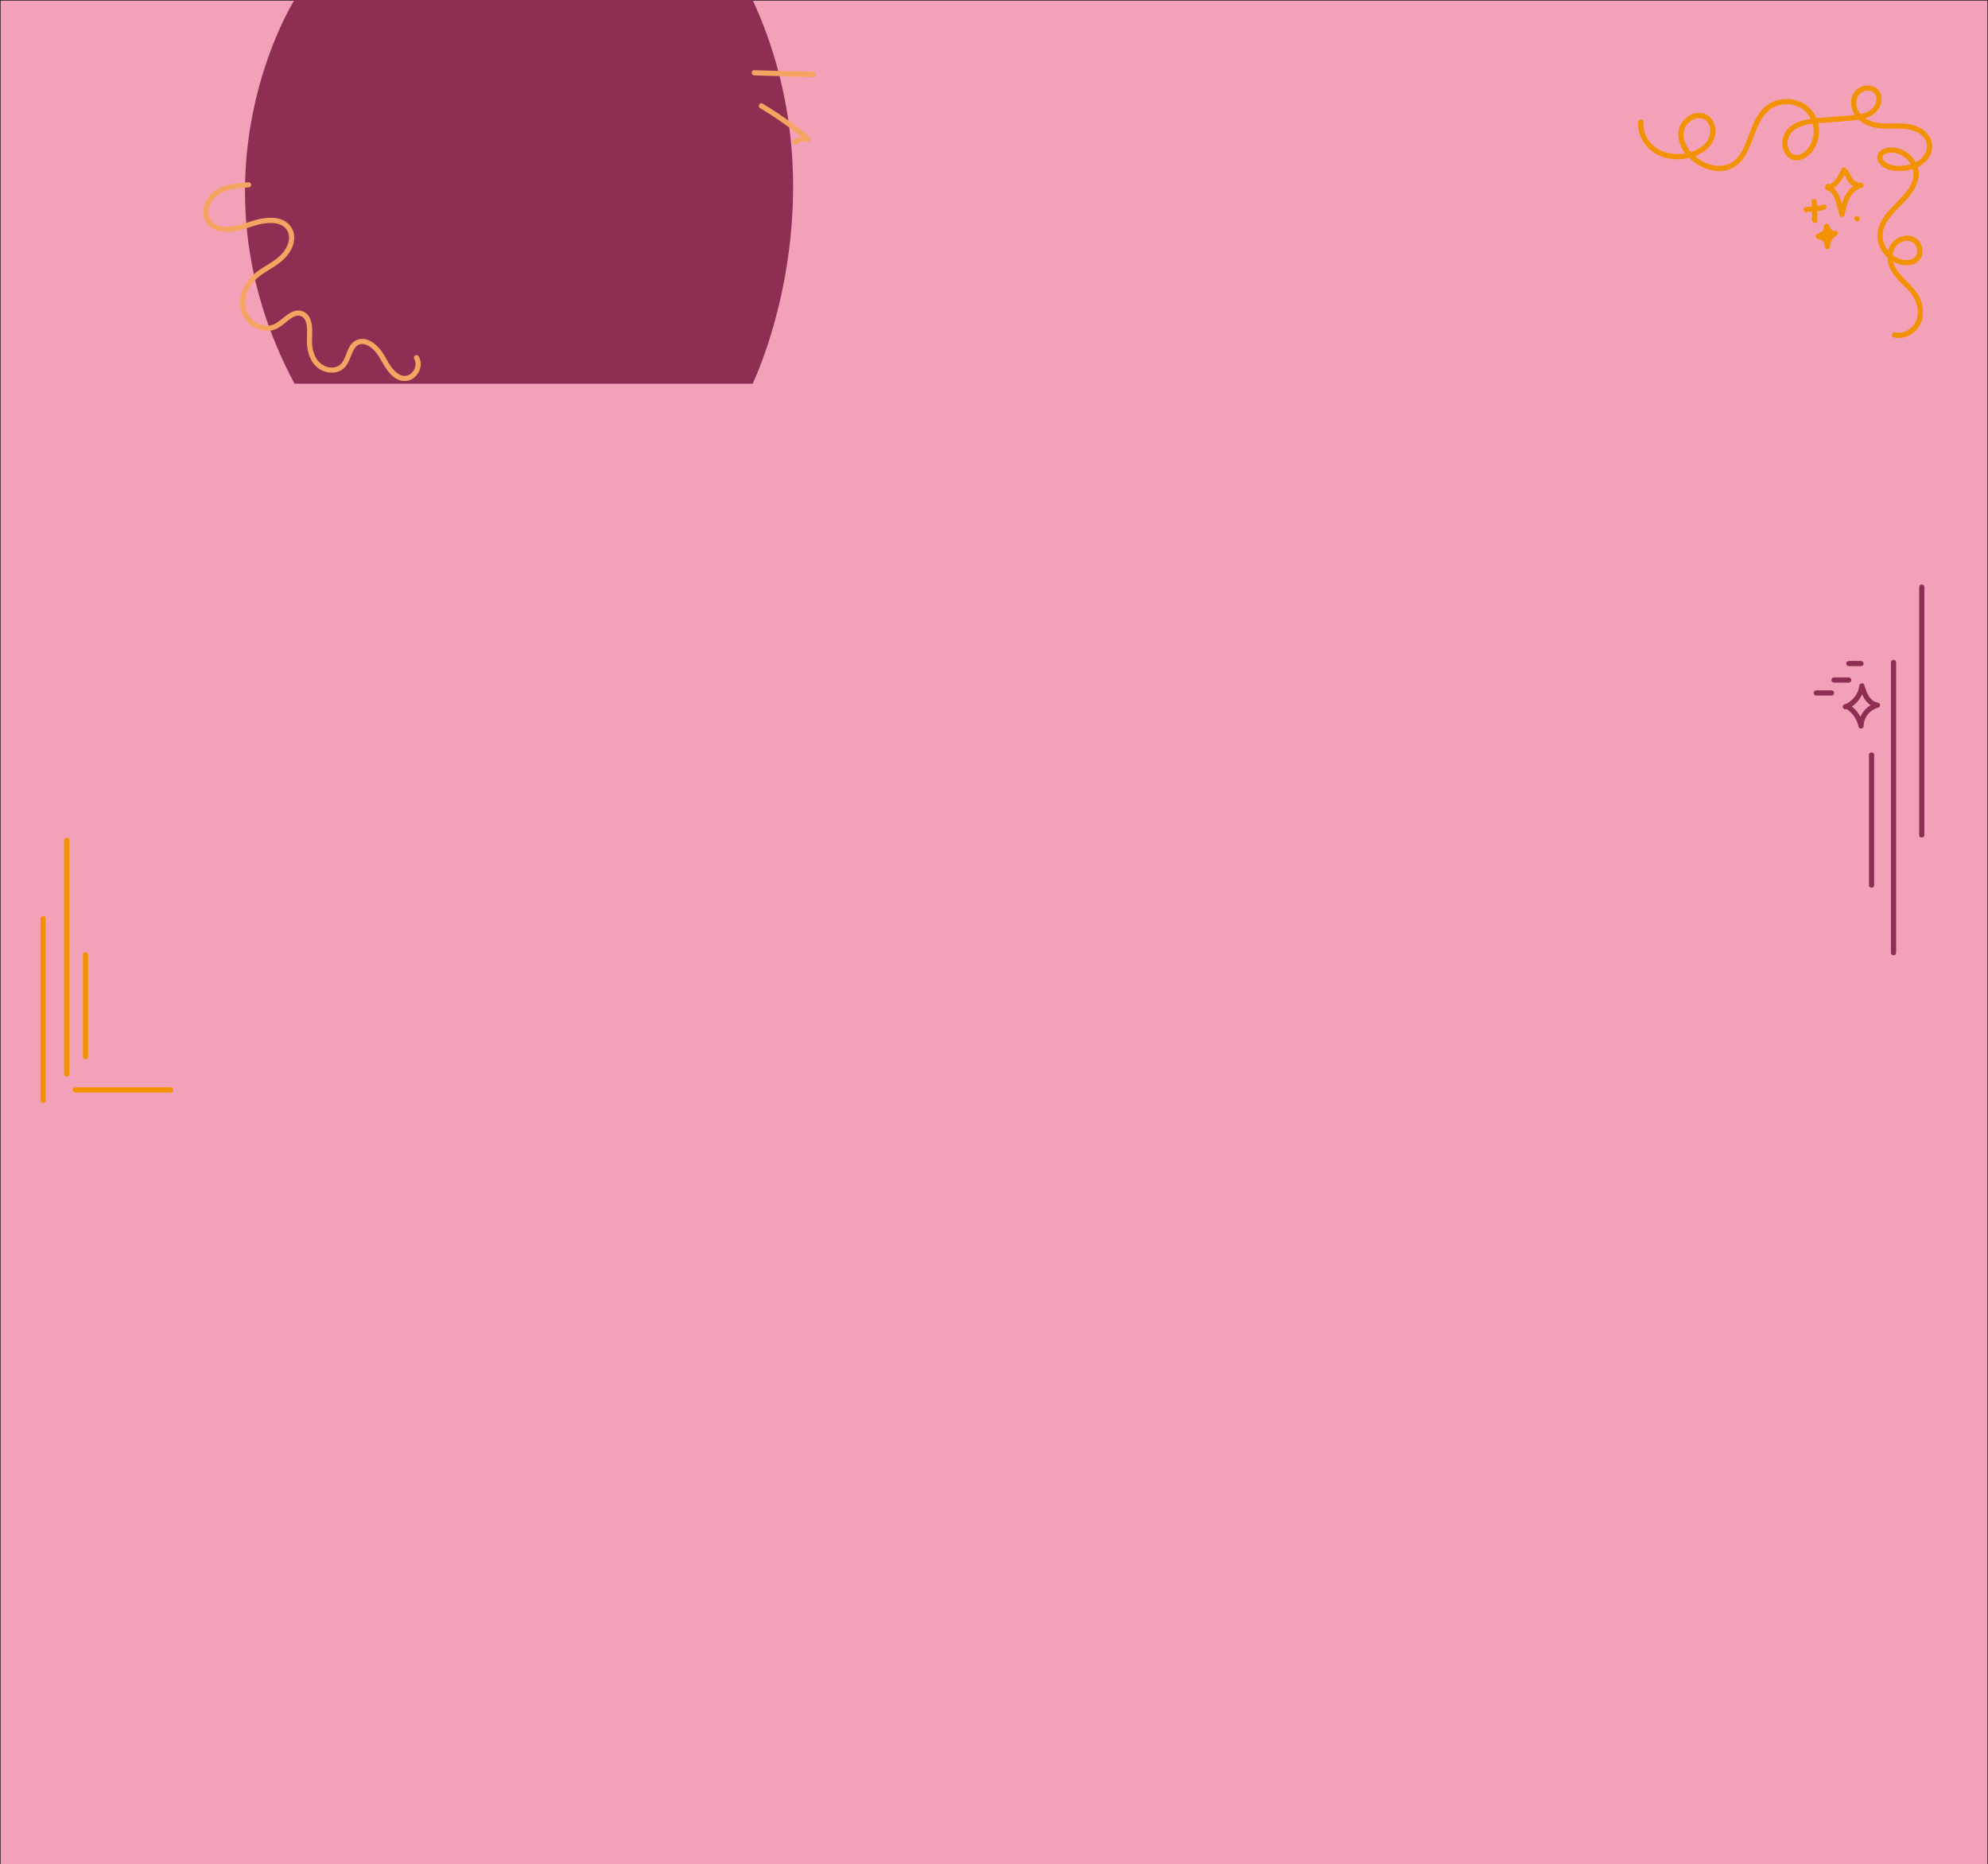
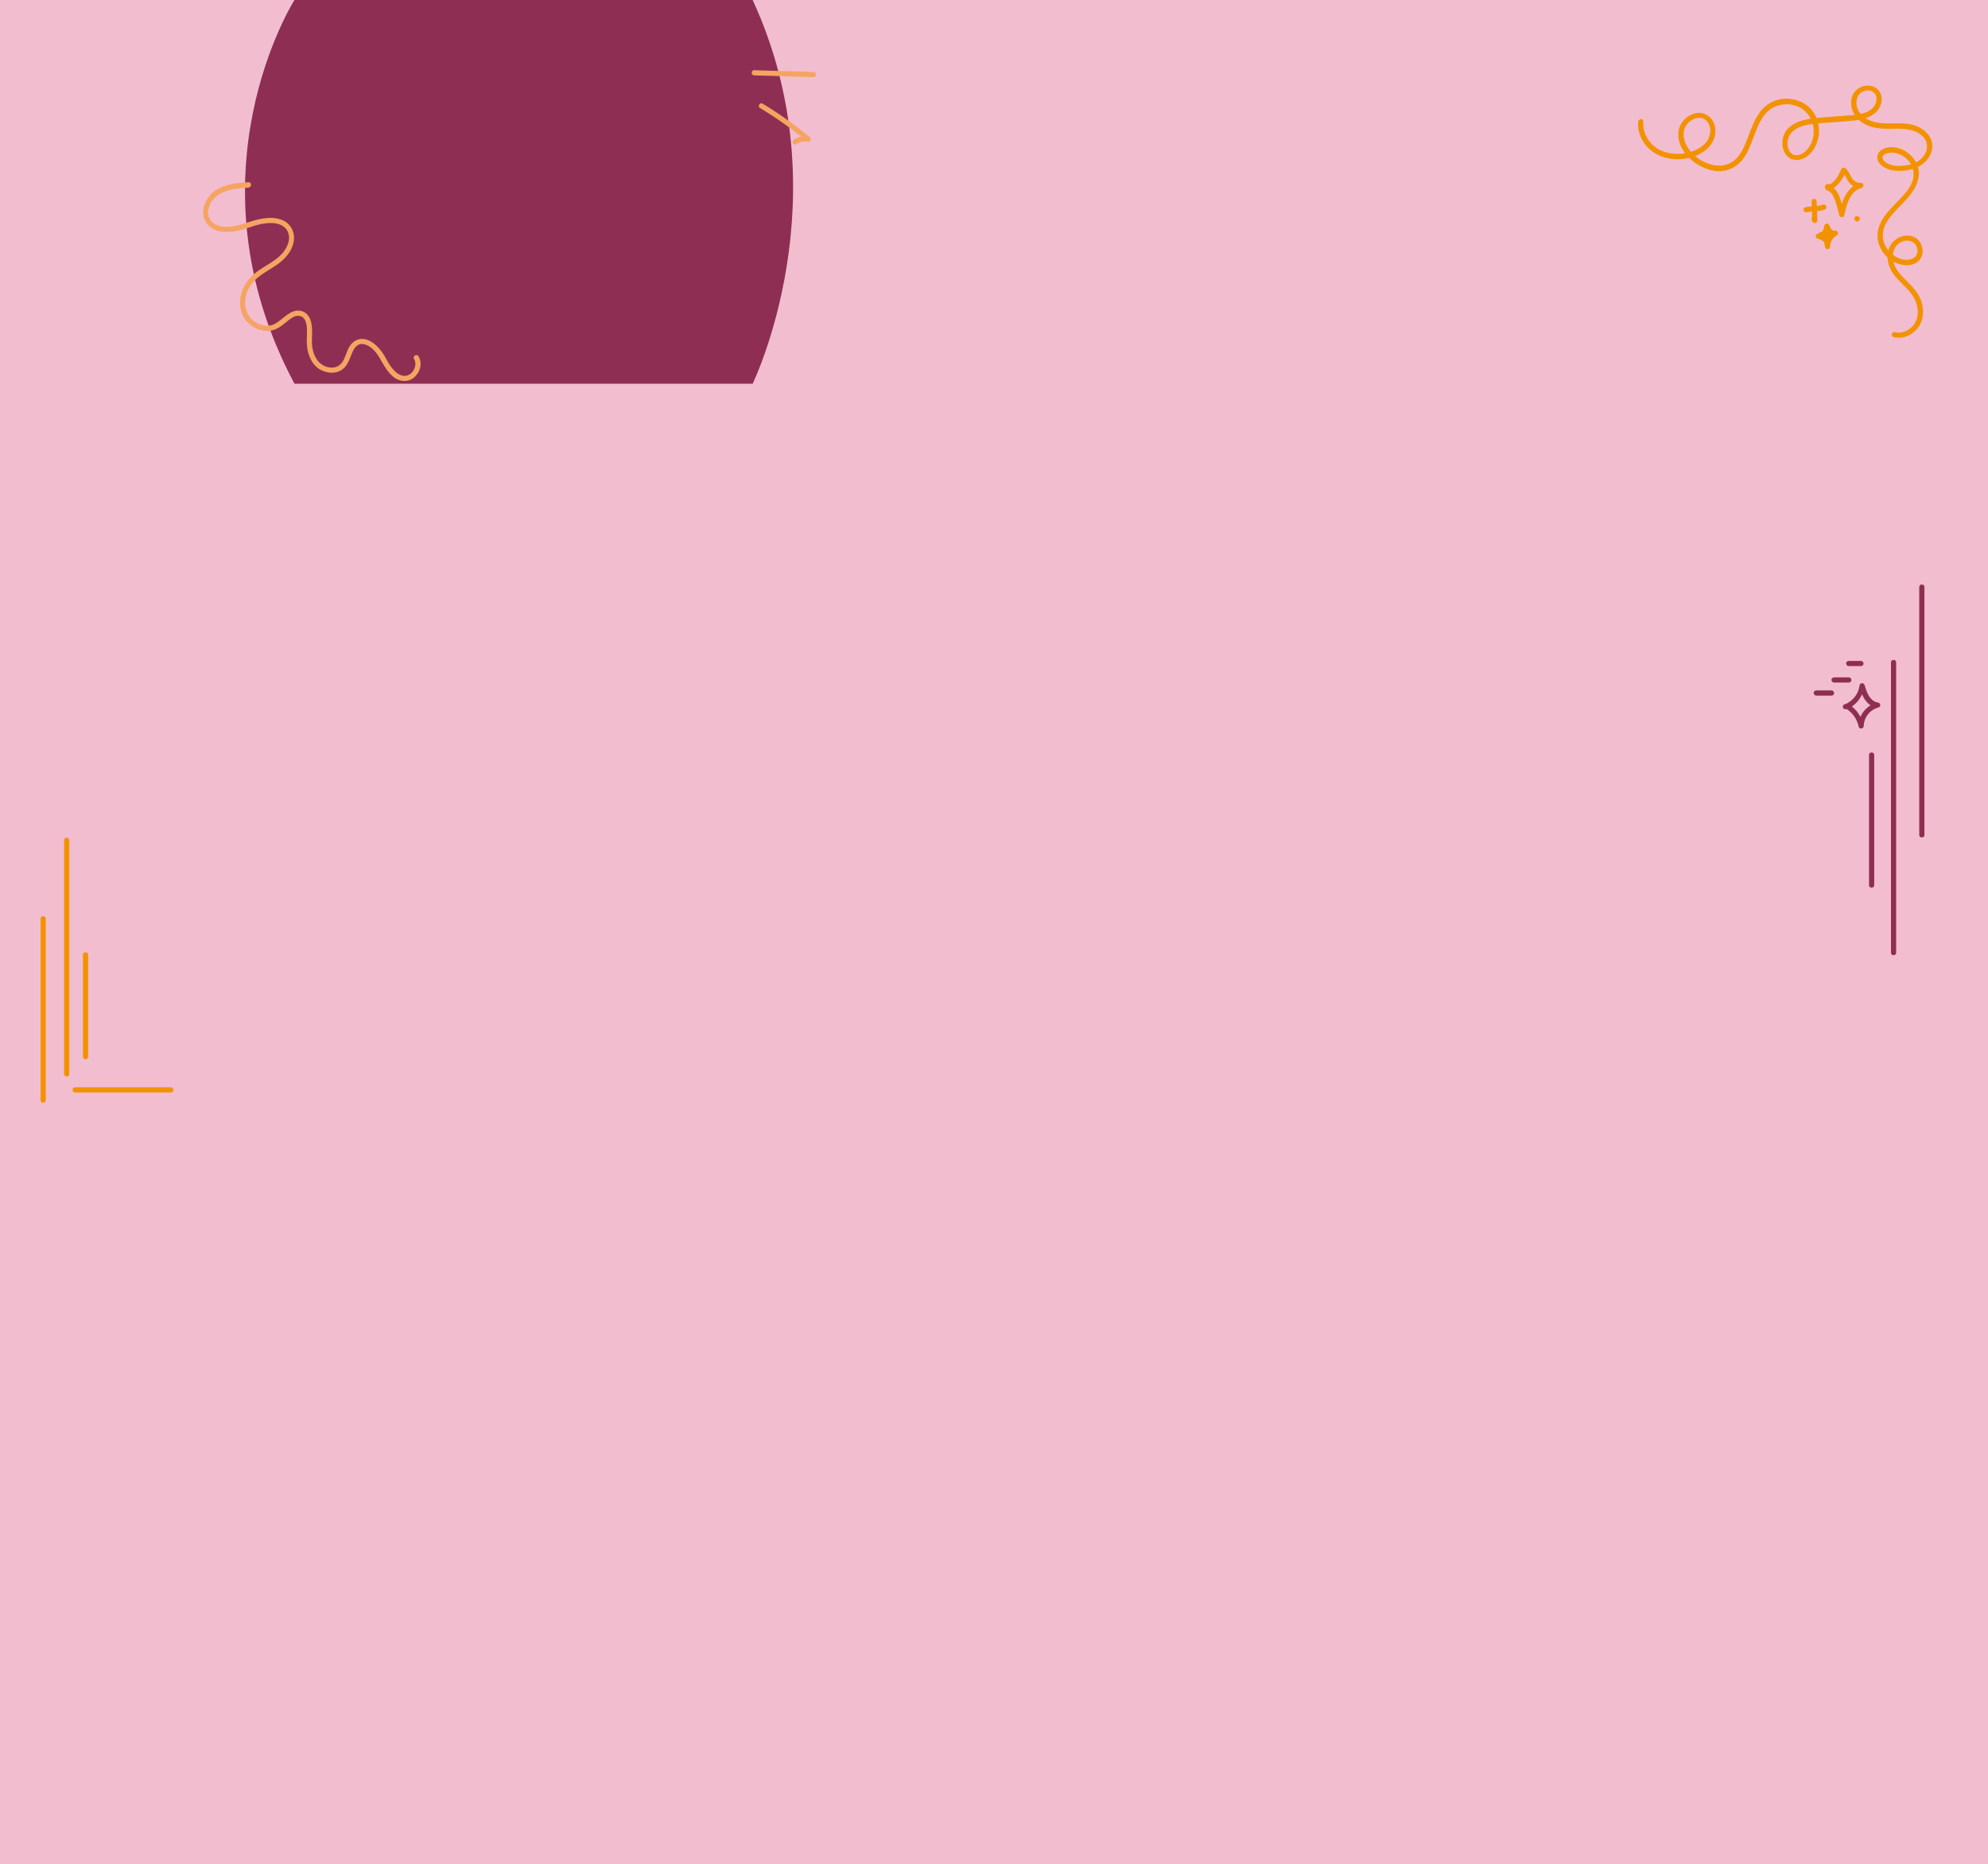
- <svg xmlns="http://www.w3.org/2000/svg" id="Capa_1" data-name="Capa 1" viewBox="0 0 1920 1800">
-   <defs>
-     <style>
-       .cls-1 {
-         fill: #f39200;
-       }
- 
-       .cls-2 {
-         fill: #8e2e53;
-       }
- 
-       .cls-3 {
-         fill: #8f2e53;
-       }
- 
-       .cls-4 {
-         fill: #f5a461;
-       }
- 
-       .cls-5 {
-         fill: #f2a1b8;
-         stroke: #010101;
-         stroke-miterlimit: 10;
-       }
-     </style>
-   </defs>
-   <rect class="cls-5" width="1920" height="1863.61" />
-   <path class="cls-2" d="m284.41,0s-107.5,168.96,0,370.56h442.49s87.92-180.27,0-370.56h-442.49Z" />
-   <path class="cls-4" d="m240.13,176.02c-10.35.69-21.26,1.5-30.41,6.9-7.64,4.51-13.52,13.04-13.46,22.11.05,8.6,6.07,15.6,14.19,17.87,7.94,2.22,16.69.74,24.47-1.45,3.91-1.1,7.69-2.61,11.59-3.73,3.89-1.11,7.87-1.97,11.91-2.26,3.78-.27,7.41-.14,10.97.99,3.08.98,5.88,2.88,7.65,5.65,4.86,7.61.66,17.05-4.82,23.08-6.77,7.44-16.45,11.42-24.35,17.46-7.84,5.99-13.8,14.18-15.47,24.07-1.55,9.13.66,18.71,7.49,25.24,6.05,5.78,14.91,8.91,23.19,6.97,4.34-1.01,7.95-3.61,11.39-6.32,3.15-2.48,6.26-5.43,10.01-6.99,2.96-1.24,6.38-.91,8.62,1.27,2.18,2.12,2.99,5.67,3.28,8.86.36,3.97.15,7.96.02,11.94-.15,4.81.33,9.72,1.8,14.32,1.47,4.58,3.92,8.99,7.51,12.25,3.38,3.07,7.67,4.92,12.18,5.49,4.23.53,8.81-.24,12.38-2.66,3.7-2.51,5.83-6.31,7.51-10.35,2.53-6.08,5.18-15.98,13.72-14.34,4.28.82,7.85,3.8,10.71,6.93,3.06,3.36,5.08,7.31,7.34,11.21,4.07,7.03,9.52,15.41,18.12,17.11,4.09.81,8.26.09,11.63-2.43,3.21-2.4,5.58-5.9,6.56-9.8.96-3.81.55-7.88-1.49-11.27-1.66-2.75-5.98-.24-4.32,2.52,3.22,5.34.02,13.38-5.72,15.68-7.28,2.92-13.77-3.93-17.57-9.63-2.38-3.57-4.23-7.43-6.52-11.04-2.57-4.05-5.81-7.7-9.7-10.53-3.45-2.52-7.8-4.31-12.14-3.8-4.43.53-8.04,3.15-10.46,6.82-3.98,6.04-4.42,15.52-11.33,19.28-6.85,3.73-15.8.27-20.1-5.74-2.64-3.68-4.1-8.02-4.77-12.47-.62-4.14-.29-8.31-.21-12.47.15-7.21-.08-16.31-6.69-20.83-3.32-2.27-7.72-2.62-11.45-1.24-4.02,1.49-7.35,4.27-10.65,6.92-3.01,2.42-6.16,5.07-9.92,6.2-3.51,1.05-7.18.85-10.69-.24-7.49-2.33-13.15-8.5-14.77-16.16-1.79-8.42,1.17-17.67,6.54-24.24,6.28-7.67,15.53-11.88,23.51-17.44,7.63-5.31,14.65-12.67,16.38-22.16.82-4.47.33-9.04-1.88-13.06-1.81-3.29-4.65-5.99-8.03-7.63-7.25-3.5-15.79-2.88-23.45-1.3-7.82,1.62-15.12,4.99-22.98,6.48-6.93,1.32-15.04,1.75-20.85-2.46-2.64-1.91-4.68-5.17-5.21-8.63-.56-3.66.47-7.56,2.23-10.8,4.5-8.29,13.18-11.99,22.07-13.64,4.77-.89,9.61-1.21,14.44-1.53,1.35-.09,2.5-1.09,2.5-2.5,0-1.26-1.14-2.57-2.5-2.48h0Z" />
-   <path class="cls-4" d="m728.41,72.79c19.05.56,38.1,1.11,57.15,1.67v-5c-1.87-.01-3.74-.03-5.61-.04-3.22-.02-3.22,4.98,0,5,1.87.01,3.74.03,5.61.04,3.22.02,3.21-4.91,0-5-19.05-.56-38.1-1.11-57.15-1.67-3.21-.09-3.21,4.91,0,5h0Z" />
-   <path class="cls-4" d="m734.07,104.43c15.74,9.41,30.74,20.03,44.8,31.8.81-1.39,1.62-2.79,2.43-4.18-5.1-.96-10.4,0-14.68,3.01-1.1.77-1.62,2.19-.9,3.42.64,1.09,2.31,1.68,3.42.9,3.15-2.21,7.01-3.22,10.83-2.51,1.1.21,2.23-.14,2.82-1.15.53-.9.45-2.33-.39-3.03-14.39-12.04-29.7-22.96-45.81-32.59-2.76-1.64-5.28,2.68-2.52,4.33h0Z" />
-   <path class="cls-1" d="m1582.14,117.73c-.82,9.45,3.31,18.84,9.98,25.43,7.26,7.17,17.4,10.6,27.49,10.66s20.05-2.82,27.79-8.95c7.07-5.61,11.04-14.53,8.72-23.49-1.06-4.11-3.51-7.82-7.1-10.14s-7.71-2.75-11.69-1.89c-7.86,1.7-14.79,8.8-16.13,16.75-1.64,9.71,3.12,19.15,9.79,25.94s16.39,12.04,26.29,13.08c8.61.91,17.12-2.09,23.17-8.29,5.16-5.3,8.27-12.16,10.99-18.93,5.14-12.83,9.51-30.08,23.93-35.49,7.52-2.82,16.27-2.37,23.35,1.49s11.84,11.32,12.75,19.47-1.59,17.02-7.86,22.67c-3.1,2.79-7.41,4.64-11.34,3.26-2.23-.78-4.12-3.08-4.98-5.41-2.31-6.29-.59-13.21,4.59-17.58,6.87-5.79,16.76-6.76,25.36-7.46,11.54-.94,23.16-1.47,34.66-2.78,9.73-1.11,19.95-4.31,24.03-14.11,1.67-4.01,1.88-8.55-.08-12.5-1.78-3.58-5.38-6-9.28-6.65-8.61-1.45-16.88,3.97-18.47,12.68-1.8,9.87,3.75,19.12,12.23,23.9,9.87,5.56,21.05,4.89,31.98,4.85,9-.04,19.02,1.01,25.38,8.19,2.61,2.95,3.9,6.93,3.26,10.84-.72,4.4-3.36,8.31-6.77,11.1-3.77,3.08-8.66,4.61-13.41,5.32-4.45.66-9.58.99-13.95-.27-3.16-.92-7.23-2.82-8.64-6.02-.44-.99-.42-2.01.39-3.11,1.21-1.66,3.5-2.24,5.41-2.6,7.61-1.43,15.72,2.75,20.2,8.8s4.94,13.56,2.04,20.3-7.8,11.73-12.62,16.72c-5.18,5.36-10.59,10.61-14.71,16.87-4.36,6.62-6.75,14.39-5.2,22.31,1.66,8.48,7.59,16.17,15.17,20.22,7.65,4.08,19.83,5.29,25.54-2.66,4.66-6.5,1.98-16.76-4.82-20.66-8.05-4.62-18.74-.77-23.48,6.78-5.39,8.57-3.47,19.72,2.02,27.7s13.06,13.04,18.44,20.55,7.84,18.12,3.35,26.65c-3.64,6.92-11.88,11.7-19.71,9.72-3.12-.79-4.45,4.03-1.33,4.82,8.93,2.25,18.18-1.98,23.56-9.19,5.88-7.87,5.92-18.83,2.26-27.63s-11.13-14.98-17.59-21.83-11.13-14.9-8.52-24.16c1.15-4.08,3.84-7.37,7.7-9.17,3.34-1.56,7.51-1.81,10.78.07,2.79,1.6,4.47,4.84,4.64,7.99.19,3.57-1.39,6.69-4.81,8.15-7.73,3.31-16.93-.96-22.22-6.69s-7.8-13.83-5.68-21.5c1.84-6.67,6.31-12.27,10.93-17.29,4.92-5.35,10.32-10.3,14.82-16.02s7.93-12.07,8.36-19.41c.5-8.59-4.12-16.45-10.86-21.48s-16.54-7.17-24.22-3.22c-3.73,1.92-6.12,6.24-4.62,10.36,1.37,3.78,4.93,6.46,8.47,8.07,4.31,1.97,8.7,2.39,13.4,2.27,5.22-.13,10.49-.93,15.33-2.96,8.62-3.61,16.07-12.05,15.5-21.89-.54-9.2-7.87-15.58-16.01-18.63-10.37-3.89-21.64-1.72-32.41-2.49-9.01-.64-19.08-4.12-23.28-12.77-3.35-6.9-1.54-16.58,6.74-18.54,2.96-.7,6.51-.28,8.79,1.88,2.73,2.58,2.82,6.49,1.64,9.84-3.24,9.14-13.95,11.03-22.4,11.78-11.32,1-22.68,1.64-34,2.68-9.22.85-18.87,2.39-26.3,8.35-5.99,4.81-8.45,12.33-7.15,19.83,1.22,7.06,6.8,13.12,14.38,12.54,9.54-.73,16.51-9.62,19.16-18.16s1.73-17.47-2.24-25.1c-8.11-15.59-29.59-20.39-44.28-11.32-13.26,8.19-17.16,24.69-22.77,38.13-2.58,6.19-5.74,12.4-10.92,16.79-6.57,5.56-15.51,6.23-23.56,3.77-8.84-2.7-17.08-8.76-21.89-16.7-4.23-7-5.51-16.12.29-22.63,4.47-5.01,12.64-8.11,18.12-2.79s4.59,14.96-.05,20.67c-5.81,7.15-15.63,10.61-24.58,11.29-9.52.73-19.57-1.62-26.75-8.19-6.34-5.8-10.18-14.1-9.43-22.76.12-1.35-1.23-2.5-2.5-2.5-1.45,0-2.38,1.15-2.5,2.5h0Z" />
-   <path class="cls-1" d="m1766.88,183.44c8.25-2.66,12.59-10.57,16.05-17.93l-3.93.51c3.08,2.5,3.99,6.63,6.3,9.74,2.81,3.78,7.32,6.01,12.07,5.69l-.66-4.91c-5.89,1.52-10.62,5.79-13.76,10.89-3.54,5.75-5.02,12.47-6.42,18.98h4.82c-1.31-5.63-2.77-11.37-4.97-16.73-.95-2.31-2.07-4.48-3.67-6.42-.8-.97-1.73-1.8-2.76-2.52-.43-.3-.87-.56-1.34-.79-.34-.16-.71-.37-1.08-.47-.44-.12-.34-.31-.15.09l.34,1.26-.17.5-.9.9.23-.11c2.88-1.43.35-5.75-2.52-4.32-1.66.83-2.09,3.01-1.17,4.55.79,1.32,2.29,1.54,3.51,2.25,2.05,1.19,3.35,3.27,4.36,5.34,1.2,2.46,1.98,5.14,2.78,7.75,1.01,3.32,1.9,6.67,2.69,10.05.55,2.36,4.3,2.41,4.82,0,2.15-10,5.19-23.41,16.69-26.38,2.67-.69,2.2-5.1-.66-4.91-3.73.25-6.84-1.52-8.74-4.7s-3.11-6.85-6.09-9.26c-1.13-.92-3.18-1.09-3.93.51-2.81,5.98-6.25,13.44-13.06,15.64-3.05.98-1.75,5.81,1.33,4.82h0Z" />
-   <path class="cls-1" d="m1795.47,209.57l-.25-.25c-.23-.24-.49-.42-.8-.52-.3-.16-.62-.23-.96-.22-.34-.01-.67.06-.96.22-.31.1-.58.27-.8.52l-.39.51c-.23.39-.34.81-.34,1.26l.09.66c.12.42.33.79.64,1.1l.25.25c.23.24.49.42.8.52.3.16.62.23.96.22.34.01.67-.06.96-.22.31-.1.58-.27.8-.52l.39-.51c.23-.39.34-.81.34-1.26l-.09-.66c-.12-.42-.33-.79-.64-1.1h0Z" />
-   <path class="cls-1" d="m1749.62,194.58c.23,6.12.45,12.24.68,18.36l4.91-.66c-.21-.56-.42-1.11-.63-1.67-.47-1.26-1.69-2.13-3.08-1.75-1.21.33-2.22,1.8-1.75,3.08.21.56.42,1.11.63,1.67.44,1.16,1.45,1.99,2.74,1.79,1.18-.18,2.21-1.19,2.17-2.46-.23-6.12-.45-12.24-.68-18.36-.05-1.35-1.11-2.5-2.5-2.5s-2.55,1.14-2.5,2.5h0Z" />
-   <path class="cls-1" d="m1745.02,204.93c5.5-1.13,11.61-.45,17.11-2.47,1.17-.43,1.98-1.45,1.79-2.74-.17-1.13-1.2-2.28-2.46-2.17-.3.03-.6.06-.91.08-1.34.13-2.5,1.06-2.5,2.5,0,1.26,1.15,2.63,2.5,2.5.3-.03.6-.06.91-.08l-.66-4.91c-5.45,2-11.37,1.29-17.11,2.47-1.32.27-2.09,1.84-1.75,3.08.38,1.37,1.75,2.02,3.08,1.75h0Z" />
-   <path class="cls-1" d="m1759.42,229.14c4.78-.83,6.47-5.66,7.16-9.85l-4.57.6c.98,2.17,2.08,4.45,3.96,5.99,2.04,1.67,4.59,2.53,7.21,1.84l-1.93-4.57c-5.4,3-8.85,8.9-8.88,15.06h5c-.28-3.14-.75-6.32-3.11-8.64-2.06-2.03-4.87-2.98-7.58-3.78l-.66,4.91c3.65-.21,7.14-1.2,10.34-2.99l-3.42-3.42-1.92,2.6c-.73.99-.26,2.55.64,3.23,1.05.79,2.3.62,3.28-.2.59-.49,1.06-1.08,1.47-1.72l-4.32-2.52-.09.19.9-.9-.18.11,1.26-.34-.21.02,1.26.34-.19-.09c-1.22-.58-2.7-.33-3.42.9-.64,1.09-.33,2.83.9,3.42,1.46.7,3.3.47,4.09-1.13,1.42-2.88-2.56-5.25-4.32-2.52-.19.3-.41.48-.69.71l3.93,3.03,1.92-2.6c.65-.88.33-2.31-.39-3.03-.79-.79-2.06-.93-3.03-.39-2.41,1.34-5.06,2.14-7.81,2.3s-3.45,4.09-.66,4.91c1.03.31,2.08.61,3.07,1.03.54.23,1.67.88,2.1,1.27.68.62,1.08,1.25,1.36,2.19.31,1.08.4,2,.5,3.11.12,1.34,1.06,2.5,2.5,2.5,1.36,0,2.49-1.14,2.5-2.5.02-4.38,2.46-8.56,6.41-10.74,2.5-1.39.8-5.29-1.93-4.57-.49.13-.81.15-1.52-.11-.45-.17-1.06-.61-1.49-1.05-1.16-1.21-1.84-2.86-2.52-4.37-.85-1.89-4.23-1.47-4.57.6-.13.76-.26,1.52-.44,2.27-.09.36-.18.71-.29,1.06-.05.17-.11.34-.17.51-.02.05-.23.55-.1.27-.15.32-.32.62-.5.92-.05.08-.22.33-.06.12-.1.13-.22.26-.34.38-.37.37-.21.26-.61.48-.36.19-.74.27-1.15.34-1.33.23-2.08,1.86-1.75,3.08.39,1.41,1.74,1.98,3.08,1.75h0Z" />
-   <path class="cls-1" d="m39.15,1056.98v5.6c0,3.22,5,3.22,5,0v-175.37c0-3.22-5-3.22-5,0v175.37c0,3.22,5,3.22,5,0v-5.6c0-3.22-5-3.22-5,0h0Z" />
-   <path class="cls-1" d="m66.89,1037.27v-225.85c0-3.22-5-3.22-5,0v225.85c0,3.22,5,3.22,5,0h0Z" />
-   <path class="cls-1" d="m85.08,1020.6c0-25.54,0-51.09,0-76.63,0-7.3,0-14.6,0-21.89,0-3.22-5-3.22-5,0,0,25.54,0,51.09,0,76.63,0,7.3,0,14.6,0,21.89,0,3.22,5,3.22,5,0h0Z" />
-   <path class="cls-3" d="m1853.55,566.93v239.49c0,3.22,5,3.22,5,0v-239.49c0-3.22-5-3.22-5,0h0Z" />
-   <path class="cls-3" d="m1826.27,639.69v280.42c0,3.22,5,3.22,5,0v-280.42c0-3.22-5-3.22-5,0h0Z" />
-   <path class="cls-3" d="m1805.05,729.12c0,32.78,0,65.57,0,98.35,0,9.15,0,18.31,0,27.46,0,3.22,5,3.22,5,0,0-32.78,0-65.57,0-98.35,0-9.15,0-18.31,0-27.46,0-3.22-5-3.22-5,0h0Z" />
-   <path class="cls-3" d="m1784.32,684.61c9.03-3.86,15.19-12.62,16.42-22.25l-4.91.66c1.44,4.7,2.95,9.55,5.98,13.5s6.74,6.34,11.48,6.96l-.66-4.91c-10.12,2.54-17.65,12.22-17.73,22.64l4.91-.66c-1.03-5-3.33-9.62-6.54-13.57-1.56-1.93-3.37-3.6-5.35-5.1-2.26-1.72-4.97-3.24-7.51-1.09-1.03.87-.9,2.64,0,3.54,1.02,1.02,2.5.88,3.54,0-1.07.15-1.28.29-.63.43.09.1.2.18.34.22.44.25.86.58,1.27.88.66.48,1.28,1.02,1.89,1.57,1.36,1.25,2.62,2.62,3.69,4.13,2.21,3.12,3.7,6.59,4.47,10.33.58,2.81,4.89,2.1,4.91-.66.06-8.25,6.08-15.81,14.06-17.81,1.19-.3,1.97-1.55,1.79-2.74-.2-1.33-1.18-2-2.46-2.17-3.26-.42-6.14-2.9-7.93-5.52-2.32-3.41-3.52-7.36-4.72-11.27-.36-1.18-1.5-1.98-2.74-1.79-1.33.2-2.01,1.18-2.17,2.46-1.01,7.96-6.66,14.83-13.94,17.94-1.24.53-1.52,2.36-.9,3.42.75,1.28,2.17,1.43,3.42.9h0Z" />
-   <path class="cls-3" d="m1768.89,666.75c-4.93,0-9.85,0-14.78,0-1.31,0-2.56,1.15-2.5,2.5s1.1,2.5,2.5,2.5c4.93,0,9.85,0,14.78,0,1.31,0,2.56-1.15,2.5-2.5s-1.1-2.5-2.5-2.5h0Z" />
-   <path class="cls-3" d="m1785.57,654.24h-14.29c-1.31,0-2.56,1.15-2.5,2.5s1.1,2.5,2.5,2.5h1.41c1.31,0,2.56-1.15,2.5-2.5s-1.1-2.5-2.5-2.5h-1.41c-1.31,0-2.56,1.15-2.5,2.5s1.1,2.5,2.5,2.5h14.29c1.31,0,2.56-1.15,2.5-2.5s-1.1-2.5-2.5-2.5h0Z" />
-   <path class="cls-3" d="m1797.32,638.32c-3.92,0-7.83,0-11.75,0-1.31,0-2.56,1.15-2.5,2.5s1.1,2.5,2.5,2.5c3.92,0,7.83,0,11.75,0,1.31,0,2.56-1.15,2.5-2.5s-1.1-2.5-2.5-2.5h0Z" />
-   <path class="cls-1" d="m72.54,1055.12c23.99,0,47.98,0,71.97,0,6.83,0,13.66,0,20.49,0,3.22,0,3.22-5,0-5-23.99,0-47.98,0-71.97,0-6.83,0-13.66,0-20.49,0-3.22,0-3.22,5,0,5h0Z" />
+ <svg xmlns="http://www.w3.org/2000/svg" version="1.1" id="Capa_1" x="0px" y="0px" viewBox="0 0 1920 1800" style="enable-background:new 0 0 1920 1800;" xml:space="preserve">
+   <style type="text/css">
+ 	.st0{fill:#F2BDCF;}
+ 	.st1{fill:#8E2E53;}
+ 	.st2{fill:#F5A461;}
+ 	.st3{fill:#F39200;}
+ 	.st4{fill:#8F2E53;}
+ </style>
+   <rect class="st0" width="1920" height="1863.6" />
+   <path class="st1" d="M284.4,0c0,0-107.5,169,0,370.6h442.5c0,0,87.9-180.3,0-370.6H284.4L284.4,0z" />
+   <path class="st2" d="M240.1,176c-10.4,0.7-21.3,1.5-30.4,6.9c-7.6,4.5-13.5,13-13.5,22.1c0.1,8.6,6.1,15.6,14.2,17.9  c7.9,2.2,16.7,0.7,24.5-1.4c3.9-1.1,7.7-2.6,11.6-3.7c3.9-1.1,7.9-2,11.9-2.3c3.8-0.3,7.4-0.1,11,1c3.1,1,5.9,2.9,7.6,5.6  c4.9,7.6,0.7,17.1-4.8,23.1c-6.8,7.4-16.4,11.4-24.4,17.5c-7.8,6-13.8,14.2-15.5,24.1c-1.6,9.1,0.7,18.7,7.5,25.2  c6.1,5.8,14.9,8.9,23.2,7c4.3-1,8-3.6,11.4-6.3c3.1-2.5,6.3-5.4,10-7c3-1.2,6.4-0.9,8.6,1.3c2.2,2.1,3,5.7,3.3,8.9  c0.4,4,0.1,8,0,11.9c-0.1,4.8,0.3,9.7,1.8,14.3c1.5,4.6,3.9,9,7.5,12.2c3.4,3.1,7.7,4.9,12.2,5.5c4.2,0.5,8.8-0.2,12.4-2.7  c3.7-2.5,5.8-6.3,7.5-10.4c2.5-6.1,5.2-16,13.7-14.3c4.3,0.8,7.9,3.8,10.7,6.9c3.1,3.4,5.1,7.3,7.3,11.2c4.1,7,9.5,15.4,18.1,17.1  c4.1,0.8,8.3,0.1,11.6-2.4c3.2-2.4,5.6-5.9,6.6-9.8c1-3.8,0.5-7.9-1.5-11.3c-1.7-2.8-6-0.2-4.3,2.5c3.2,5.3,0,13.4-5.7,15.7  c-7.3,2.9-13.8-3.9-17.6-9.6c-2.4-3.6-4.2-7.4-6.5-11c-2.6-4-5.8-7.7-9.7-10.5c-3.5-2.5-7.8-4.3-12.1-3.8c-4.4,0.5-8,3.1-10.5,6.8  c-4,6-4.4,15.5-11.3,19.3c-6.9,3.7-15.8,0.3-20.1-5.7c-2.6-3.7-4.1-8-4.8-12.5c-0.6-4.1-0.3-8.3-0.2-12.5c0.1-7.2-0.1-16.3-6.7-20.8  c-3.3-2.3-7.7-2.6-11.5-1.2c-4,1.5-7.4,4.3-10.6,6.9c-3,2.4-6.2,5.1-9.9,6.2c-3.5,1-7.2,0.9-10.7-0.2c-7.5-2.3-13.1-8.5-14.8-16.2  c-1.8-8.4,1.2-17.7,6.5-24.2c6.3-7.7,15.5-11.9,23.5-17.4c7.6-5.3,14.6-12.7,16.4-22.2c0.8-4.5,0.3-9-1.9-13.1c-1.8-3.3-4.6-6-8-7.6  c-7.2-3.5-15.8-2.9-23.4-1.3c-7.8,1.6-15.1,5-23,6.5c-6.9,1.3-15,1.8-20.9-2.5c-2.6-1.9-4.7-5.2-5.2-8.6c-0.6-3.7,0.5-7.6,2.2-10.8  c4.5-8.3,13.2-12,22.1-13.6c4.8-0.9,9.6-1.2,14.4-1.5c1.4-0.1,2.5-1.1,2.5-2.5C242.6,177.2,241.5,175.9,240.1,176L240.1,176  L240.1,176z" />
+   <path class="st2" d="M728.4,72.8c19,0.6,38.1,1.1,57.2,1.7v-5c-1.9,0-3.7,0-5.6,0c-3.2,0-3.2,5,0,5c1.9,0,3.7,0,5.6,0  c3.2,0,3.2-4.9,0-5c-19-0.6-38.1-1.1-57.2-1.7C725.2,67.7,725.2,72.7,728.4,72.8L728.4,72.8z" />
+   <path class="st2" d="M734.1,104.4c15.7,9.4,30.7,20,44.8,31.8c0.8-1.4,1.6-2.8,2.4-4.2c-5.1-1-10.4,0-14.7,3  c-1.1,0.8-1.6,2.2-0.9,3.4c0.6,1.1,2.3,1.7,3.4,0.9c3.2-2.2,7-3.2,10.8-2.5c1.1,0.2,2.2-0.1,2.8-1.1c0.5-0.9,0.5-2.3-0.4-3  c-14.4-12-29.7-23-45.8-32.6C733.8,98.5,731.3,102.8,734.1,104.4L734.1,104.4L734.1,104.4z" />
+   <path class="st3" d="M1582.1,117.7c-0.8,9.4,3.3,18.8,10,25.4c7.3,7.2,17.4,10.6,27.5,10.7s20.1-2.8,27.8-8.9  c7.1-5.6,11-14.5,8.7-23.5c-1.1-4.1-3.5-7.8-7.1-10.1s-7.7-2.8-11.7-1.9c-7.9,1.7-14.8,8.8-16.1,16.8c-1.6,9.7,3.1,19.2,9.8,25.9  s16.4,12,26.3,13.1c8.6,0.9,17.1-2.1,23.2-8.3c5.2-5.3,8.3-12.2,11-18.9c5.1-12.8,9.5-30.1,23.9-35.5c7.5-2.8,16.3-2.4,23.3,1.5  s11.8,11.3,12.8,19.5s-1.6,17-7.9,22.7c-3.1,2.8-7.4,4.6-11.3,3.3c-2.2-0.8-4.1-3.1-5-5.4c-2.3-6.3-0.6-13.2,4.6-17.6  c6.9-5.8,16.8-6.8,25.4-7.5c11.5-0.9,23.2-1.5,34.7-2.8c9.7-1.1,19.9-4.3,24-14.1c1.7-4,1.9-8.6-0.1-12.5c-1.8-3.6-5.4-6-9.3-6.7  c-8.6-1.4-16.9,4-18.5,12.7c-1.8,9.9,3.8,19.1,12.2,23.9c9.9,5.6,21.1,4.9,32,4.8c9,0,19,1,25.4,8.2c2.6,2.9,3.9,6.9,3.3,10.8  c-0.7,4.4-3.4,8.3-6.8,11.1c-3.8,3.1-8.7,4.6-13.4,5.3c-4.4,0.7-9.6,1-13.9-0.3c-3.2-0.9-7.2-2.8-8.6-6c-0.4-1-0.4-2,0.4-3.1  c1.2-1.7,3.5-2.2,5.4-2.6c7.6-1.4,15.7,2.8,20.2,8.8s4.9,13.6,2,20.3s-7.8,11.7-12.6,16.7c-5.2,5.4-10.6,10.6-14.7,16.9  c-4.4,6.6-6.8,14.4-5.2,22.3c1.7,8.5,7.6,16.2,15.2,20.2c7.7,4.1,19.8,5.3,25.5-2.7c4.7-6.5,2-16.8-4.8-20.7  c-8.1-4.6-18.7-0.8-23.5,6.8c-5.4,8.6-3.5,19.7,2,27.7s13.1,13,18.4,20.5s7.8,18.1,3.3,26.6c-3.6,6.9-11.9,11.7-19.7,9.7  c-3.1-0.8-4.4,4-1.3,4.8c8.9,2.2,18.2-2,23.6-9.2c5.9-7.9,5.9-18.8,2.3-27.6s-11.1-15-17.6-21.8s-11.1-14.9-8.5-24.2  c1.2-4.1,3.8-7.4,7.7-9.2c3.3-1.6,7.5-1.8,10.8,0.1c2.8,1.6,4.5,4.8,4.6,8c0.2,3.6-1.4,6.7-4.8,8.1c-7.7,3.3-16.9-1-22.2-6.7  s-7.8-13.8-5.7-21.5c1.8-6.7,6.3-12.3,10.9-17.3c4.9-5.4,10.3-10.3,14.8-16s7.9-12.1,8.4-19.4c0.5-8.6-4.1-16.4-10.9-21.5  s-16.5-7.2-24.2-3.2c-3.7,1.9-6.1,6.2-4.6,10.4c1.4,3.8,4.9,6.5,8.5,8.1c4.3,2,8.7,2.4,13.4,2.3c5.2-0.1,10.5-0.9,15.3-3  c8.6-3.6,16.1-12.1,15.5-21.9c-0.5-9.2-7.9-15.6-16-18.6c-10.4-3.9-21.6-1.7-32.4-2.5c-9-0.6-19.1-4.1-23.3-12.8  c-3.3-6.9-1.5-16.6,6.7-18.5c3-0.7,6.5-0.3,8.8,1.9c2.7,2.6,2.8,6.5,1.6,9.8c-3.2,9.1-13.9,11-22.4,11.8c-11.3,1-22.7,1.6-34,2.7  c-9.2,0.8-18.9,2.4-26.3,8.3c-6,4.8-8.4,12.3-7.2,19.8c1.2,7.1,6.8,13.1,14.4,12.5c9.5-0.7,16.5-9.6,19.2-18.2s1.7-17.5-2.2-25.1  c-8.1-15.6-29.6-20.4-44.3-11.3c-13.3,8.2-17.2,24.7-22.8,38.1c-2.6,6.2-5.7,12.4-10.9,16.8c-6.6,5.6-15.5,6.2-23.6,3.8  c-8.8-2.7-17.1-8.8-21.9-16.7c-4.2-7-5.5-16.1,0.3-22.6c4.5-5,12.6-8.1,18.1-2.8s4.6,15-0.1,20.7c-5.8,7.1-15.6,10.6-24.6,11.3  c-9.5,0.7-19.6-1.6-26.8-8.2c-6.3-5.8-10.2-14.1-9.4-22.8c0.1-1.3-1.2-2.5-2.5-2.5C1583.3,115.2,1582.3,116.4,1582.1,117.7  L1582.1,117.7L1582.1,117.7z" />
+   <path class="st3" d="M1766.9,183.4c8.2-2.7,12.6-10.6,16.1-17.9l-3.9,0.5c3.1,2.5,4,6.6,6.3,9.7c2.8,3.8,7.3,6,12.1,5.7l-0.7-4.9  c-5.9,1.5-10.6,5.8-13.8,10.9c-3.5,5.8-5,12.5-6.4,19h4.8c-1.3-5.6-2.8-11.4-5-16.7c-0.9-2.3-2.1-4.5-3.7-6.4  c-0.8-1-1.7-1.8-2.8-2.5c-0.4-0.3-0.9-0.6-1.3-0.8c-0.3-0.2-0.7-0.4-1.1-0.5c-0.4-0.1-0.3-0.3-0.2,0.1l0.3,1.3l-0.2,0.5l-0.9,0.9  l0.2-0.1c2.9-1.4,0.3-5.8-2.5-4.3c-1.7,0.8-2.1,3-1.2,4.6c0.8,1.3,2.3,1.5,3.5,2.2c2.1,1.2,3.3,3.3,4.4,5.3c1.2,2.5,2,5.1,2.8,7.8  c1,3.3,1.9,6.7,2.7,10.1c0.6,2.4,4.3,2.4,4.8,0c2.2-10,5.2-23.4,16.7-26.4c2.7-0.7,2.2-5.1-0.7-4.9c-3.7,0.2-6.8-1.5-8.7-4.7  s-3.1-6.9-6.1-9.3c-1.1-0.9-3.2-1.1-3.9,0.5c-2.8,6-6.2,13.4-13.1,15.6C1762.5,179.6,1763.8,184.4,1766.9,183.4L1766.9,183.4  L1766.9,183.4z" />
+   <path class="st3" d="M1795.5,209.6l-0.2-0.2c-0.2-0.2-0.5-0.4-0.8-0.5c-0.3-0.2-0.6-0.2-1-0.2c-0.3,0-0.7,0.1-1,0.2  c-0.3,0.1-0.6,0.3-0.8,0.5l-0.4,0.5c-0.2,0.4-0.3,0.8-0.3,1.3l0.1,0.7c0.1,0.4,0.3,0.8,0.6,1.1l0.2,0.2c0.2,0.2,0.5,0.4,0.8,0.5  c0.3,0.2,0.6,0.2,1,0.2c0.3,0,0.7-0.1,1-0.2c0.3-0.1,0.6-0.3,0.8-0.5l0.4-0.5c0.2-0.4,0.3-0.8,0.3-1.3l-0.1-0.7  C1796,210.3,1795.8,209.9,1795.5,209.6L1795.5,209.6z" />
+   <path class="st3" d="M1749.6,194.6c0.2,6.1,0.4,12.2,0.7,18.4l4.9-0.7c-0.2-0.6-0.4-1.1-0.6-1.7c-0.5-1.3-1.7-2.1-3.1-1.8  c-1.2,0.3-2.2,1.8-1.8,3.1c0.2,0.6,0.4,1.1,0.6,1.7c0.4,1.2,1.4,2,2.7,1.8c1.2-0.2,2.2-1.2,2.2-2.5c-0.2-6.1-0.4-12.2-0.7-18.4  c-0.1-1.4-1.1-2.5-2.5-2.5S1749.6,193.2,1749.6,194.6L1749.6,194.6L1749.6,194.6z" />
+   <path class="st3" d="M1745,204.9c5.5-1.1,11.6-0.4,17.1-2.5c1.2-0.4,2-1.4,1.8-2.7c-0.2-1.1-1.2-2.3-2.5-2.2c-0.3,0-0.6,0.1-0.9,0.1  c-1.3,0.1-2.5,1.1-2.5,2.5c0,1.3,1.2,2.6,2.5,2.5c0.3,0,0.6-0.1,0.9-0.1l-0.7-4.9c-5.4,2-11.4,1.3-17.1,2.5  c-1.3,0.3-2.1,1.8-1.8,3.1C1742.3,204.6,1743.7,205.2,1745,204.9L1745,204.9L1745,204.9z" />
+   <path class="st3" d="M1759.4,229.1c4.8-0.8,6.5-5.7,7.2-9.9l-4.6,0.6c1,2.2,2.1,4.4,4,6c2,1.7,4.6,2.5,7.2,1.8l-1.9-4.6  c-5.4,3-8.8,8.9-8.9,15.1h5c-0.3-3.1-0.8-6.3-3.1-8.6c-2.1-2-4.9-3-7.6-3.8l-0.7,4.9c3.7-0.2,7.1-1.2,10.3-3l-3.4-3.4l-1.9,2.6  c-0.7,1-0.3,2.6,0.6,3.2c1.1,0.8,2.3,0.6,3.3-0.2c0.6-0.5,1.1-1.1,1.5-1.7l-4.3-2.5l-0.1,0.2l0.9-0.9l-0.2,0.1l1.3-0.3l-0.2,0  l1.3,0.3l-0.2-0.1c-1.2-0.6-2.7-0.3-3.4,0.9c-0.6,1.1-0.3,2.8,0.9,3.4c1.5,0.7,3.3,0.5,4.1-1.1c1.4-2.9-2.6-5.2-4.3-2.5  c-0.2,0.3-0.4,0.5-0.7,0.7l3.9,3l1.9-2.6c0.7-0.9,0.3-2.3-0.4-3c-0.8-0.8-2.1-0.9-3-0.4c-2.4,1.3-5.1,2.1-7.8,2.3s-3.4,4.1-0.7,4.9  c1,0.3,2.1,0.6,3.1,1c0.5,0.2,1.7,0.9,2.1,1.3c0.7,0.6,1.1,1.2,1.4,2.2c0.3,1.1,0.4,2,0.5,3.1c0.1,1.3,1.1,2.5,2.5,2.5  c1.4,0,2.5-1.1,2.5-2.5c0-4.4,2.5-8.6,6.4-10.7c2.5-1.4,0.8-5.3-1.9-4.6c-0.5,0.1-0.8,0.1-1.5-0.1c-0.4-0.2-1.1-0.6-1.5-1.1  c-1.2-1.2-1.8-2.9-2.5-4.4c-0.8-1.9-4.2-1.5-4.6,0.6c-0.1,0.8-0.3,1.5-0.4,2.3c-0.1,0.4-0.2,0.7-0.3,1.1c-0.1,0.2-0.1,0.3-0.2,0.5  c0,0.1-0.2,0.6-0.1,0.3c-0.2,0.3-0.3,0.6-0.5,0.9c-0.1,0.1-0.2,0.3-0.1,0.1c-0.1,0.1-0.2,0.3-0.3,0.4c-0.4,0.4-0.2,0.3-0.6,0.5  c-0.4,0.2-0.7,0.3-1.2,0.3c-1.3,0.2-2.1,1.9-1.8,3.1C1756.8,228.8,1758.1,229.4,1759.4,229.1L1759.4,229.1L1759.4,229.1z" />
+   <path class="st3" d="M39.2,1057v5.6c0,3.2,5,3.2,5,0V887.2c0-3.2-5-3.2-5,0v175.4c0,3.2,5,3.2,5,0v-5.6  C44.2,1053.8,39.2,1053.8,39.2,1057L39.2,1057z" />
+   <path class="st3" d="M66.9,1037.3V811.4c0-3.2-5-3.2-5,0v225.8C61.9,1040.5,66.9,1040.5,66.9,1037.3L66.9,1037.3z" />
+   <path class="st3" d="M85.1,1020.6c0-25.5,0-51.1,0-76.6c0-7.3,0-14.6,0-21.9c0-3.2-5-3.2-5,0c0,25.5,0,51.1,0,76.6  c0,7.3,0,14.6,0,21.9C80.1,1023.8,85.1,1023.8,85.1,1020.6L85.1,1020.6z" />
+   <path class="st4" d="M1853.6,566.9v239.5c0,3.2,5,3.2,5,0V566.9C1858.6,563.7,1853.6,563.7,1853.6,566.9L1853.6,566.9z" />
+   <path class="st4" d="M1826.3,639.7v280.4c0,3.2,5,3.2,5,0V639.7C1831.3,636.5,1826.3,636.5,1826.3,639.7L1826.3,639.7L1826.3,639.7z  " />
+   <path class="st4" d="M1805.1,729.1c0,32.8,0,65.6,0,98.3c0,9.2,0,18.3,0,27.5c0,3.2,5,3.2,5,0c0-32.8,0-65.6,0-98.3  c0-9.2,0-18.3,0-27.5C1810.1,725.9,1805.1,725.9,1805.1,729.1L1805.1,729.1z" />
+   <path class="st4" d="M1784.3,684.6c9-3.9,15.2-12.6,16.4-22.2l-4.9,0.7c1.4,4.7,2.9,9.5,6,13.5s6.7,6.3,11.5,7l-0.7-4.9  c-10.1,2.5-17.7,12.2-17.7,22.6l4.9-0.7c-1-5-3.3-9.6-6.5-13.6c-1.6-1.9-3.4-3.6-5.3-5.1c-2.3-1.7-5-3.2-7.5-1.1  c-1,0.9-0.9,2.6,0,3.5c1,1,2.5,0.9,3.5,0c-1.1,0.2-1.3,0.3-0.6,0.4c0.1,0.1,0.2,0.2,0.3,0.2c0.4,0.2,0.9,0.6,1.3,0.9  c0.7,0.5,1.3,1,1.9,1.6c1.4,1.2,2.6,2.6,3.7,4.1c2.2,3.1,3.7,6.6,4.5,10.3c0.6,2.8,4.9,2.1,4.9-0.7c0.1-8.2,6.1-15.8,14.1-17.8  c1.2-0.3,2-1.5,1.8-2.7c-0.2-1.3-1.2-2-2.5-2.2c-3.3-0.4-6.1-2.9-7.9-5.5c-2.3-3.4-3.5-7.4-4.7-11.3c-0.4-1.2-1.5-2-2.7-1.8  c-1.3,0.2-2,1.2-2.2,2.5c-1,8-6.7,14.8-13.9,17.9c-1.2,0.5-1.5,2.4-0.9,3.4C1781.6,685,1783.1,685.2,1784.3,684.6L1784.3,684.6  L1784.3,684.6z" />
+   <path class="st4" d="M1768.9,666.8c-4.9,0-9.8,0-14.8,0c-1.3,0-2.6,1.2-2.5,2.5s1.1,2.5,2.5,2.5c4.9,0,9.8,0,14.8,0  c1.3,0,2.6-1.2,2.5-2.5S1770.3,666.8,1768.9,666.8L1768.9,666.8z" />
+   <path class="st4" d="M1785.6,654.2h-14.3c-1.3,0-2.6,1.2-2.5,2.5s1.1,2.5,2.5,2.5h1.4c1.3,0,2.6-1.2,2.5-2.5s-1.1-2.5-2.5-2.5h-1.4  c-1.3,0-2.6,1.2-2.5,2.5s1.1,2.5,2.5,2.5h14.3c1.3,0,2.6-1.2,2.5-2.5S1787,654.2,1785.6,654.2L1785.6,654.2z" />
+   <path class="st4" d="M1797.3,638.3c-3.9,0-7.8,0-11.8,0c-1.3,0-2.6,1.2-2.5,2.5s1.1,2.5,2.5,2.5c3.9,0,7.8,0,11.8,0  c1.3,0,2.6-1.2,2.5-2.5S1798.7,638.3,1797.3,638.3L1797.3,638.3z" />
+   <path class="st3" d="M72.5,1055.1c24,0,48,0,72,0c6.8,0,13.7,0,20.5,0c3.2,0,3.2-5,0-5c-24,0-48,0-72,0c-6.8,0-13.7,0-20.5,0  C69.3,1050.1,69.3,1055.1,72.5,1055.1L72.5,1055.1L72.5,1055.1z" />
</svg>
